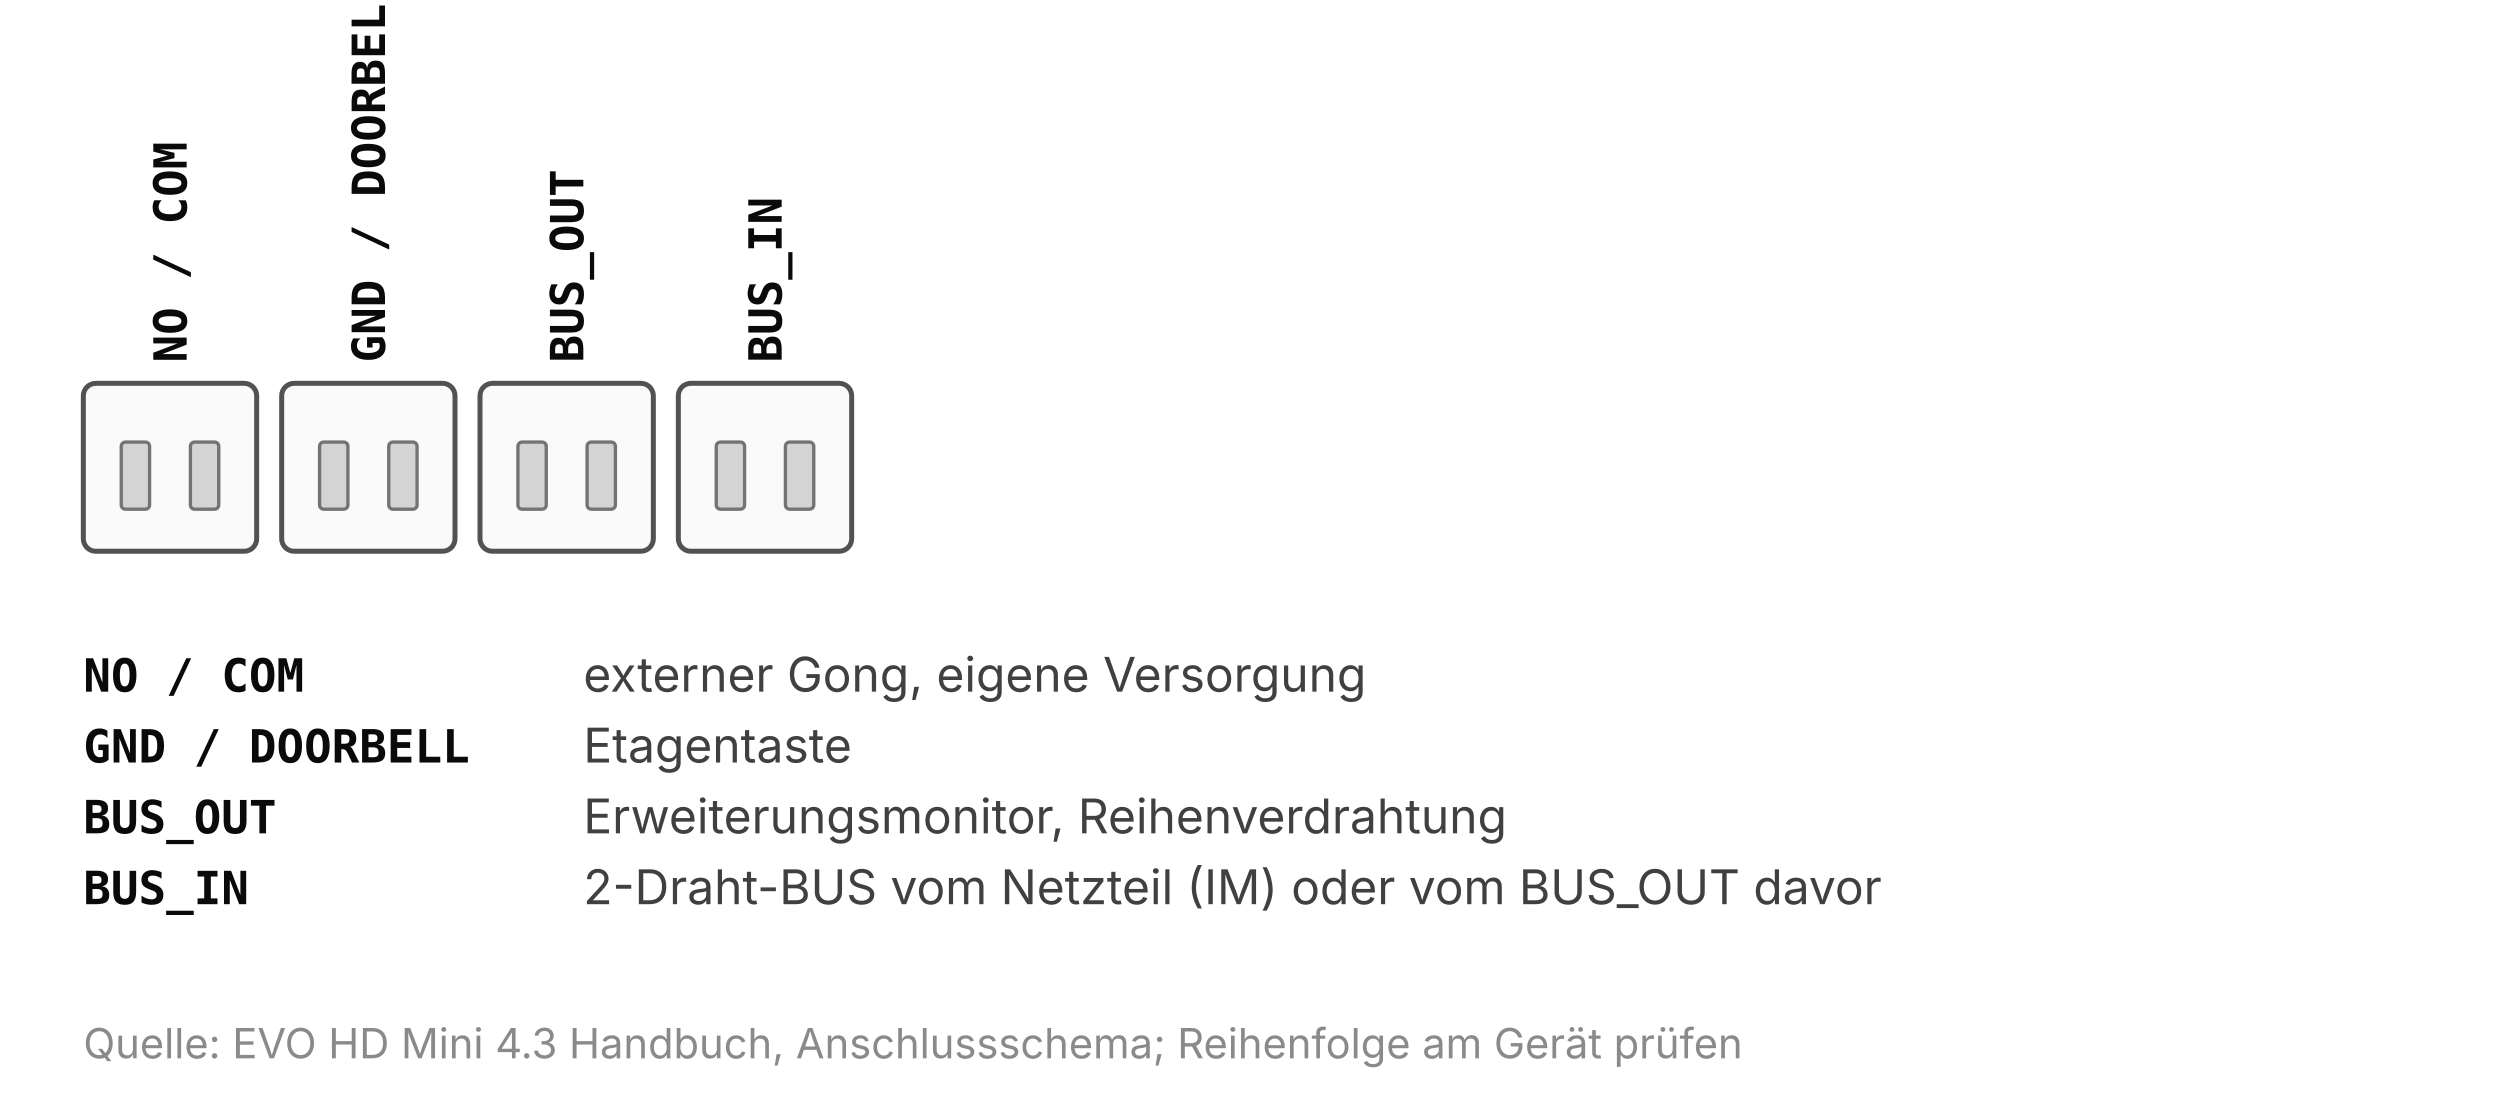
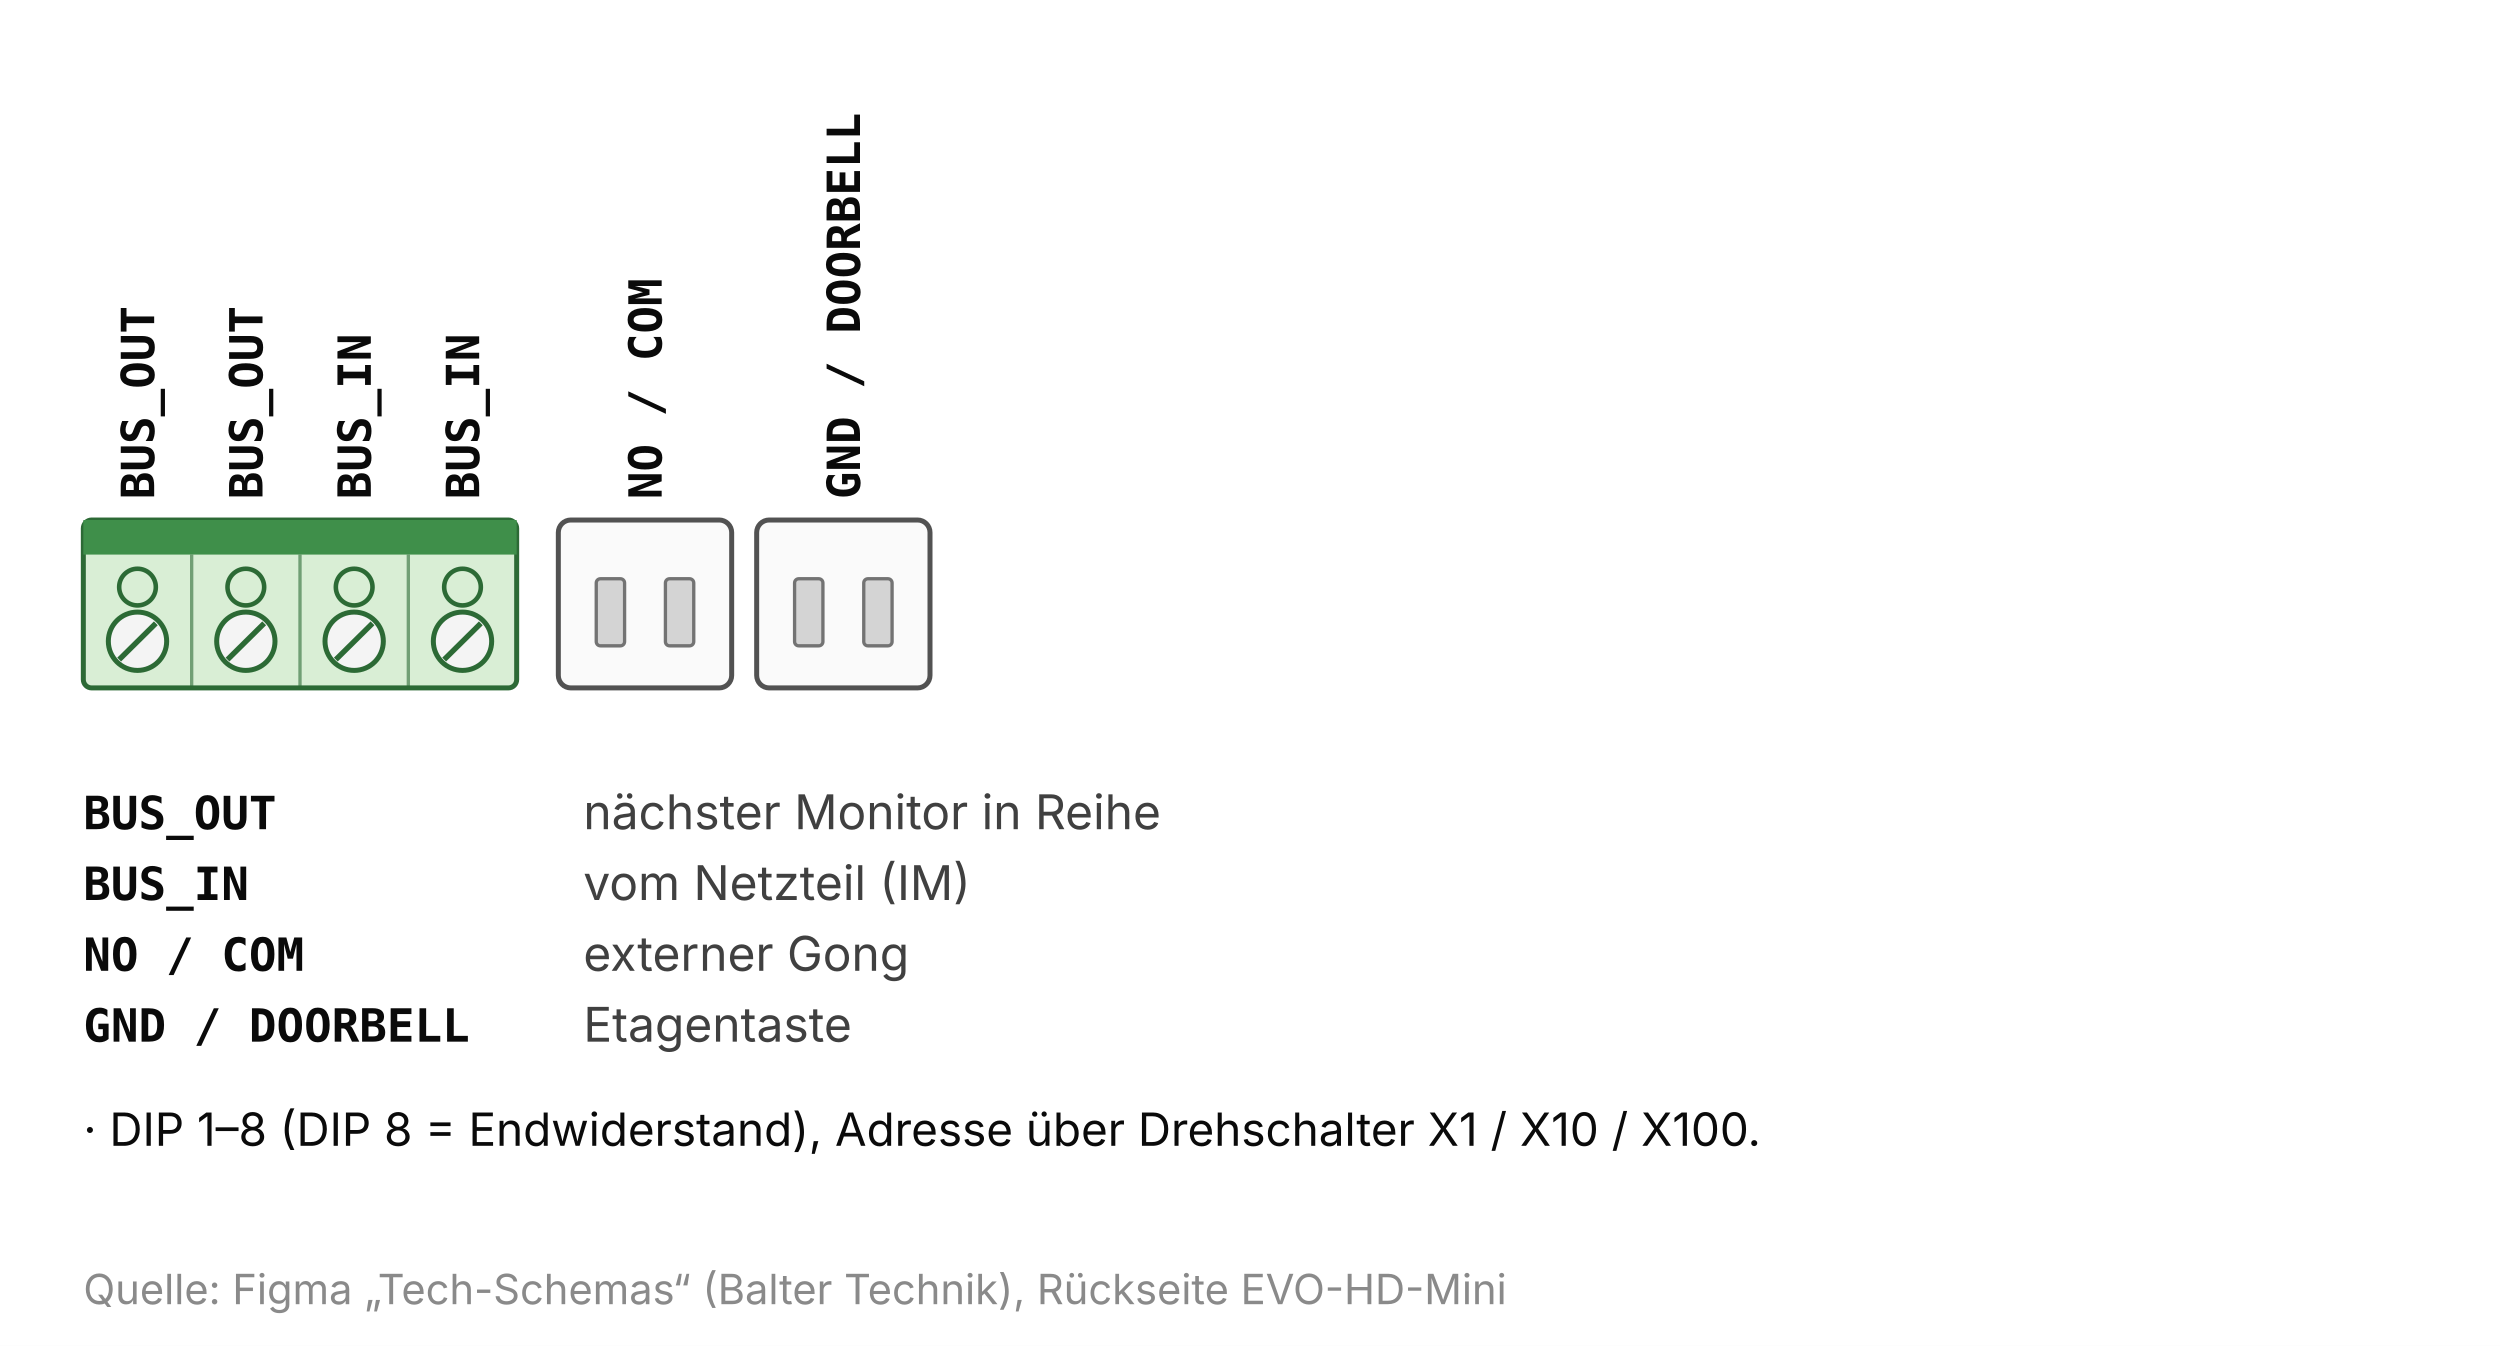
- <svg xmlns="http://www.w3.org/2000/svg" viewBox="0 0 600 264" role="img" aria-label="Klemmen EVO-HD-MINI-4.3M">
+ <svg xmlns="http://www.w3.org/2000/svg" viewBox="0 0 600 323" role="img" aria-label="Klemmen EVO-HD-MINI-4.3M">
  <rect width="100%" height="100%" fill="#fff" />
-   <rect x="20.0" y="92.0" width="41.6" height="40.3" rx="3" fill="#fafafa" stroke="#525252" stroke-width="1.2" />
-   <rect x="29.1" y="106.1" width="6.8" height="16.1" rx="1" fill="#d4d4d4" stroke="#737373" stroke-width=".8" />
-   <rect x="45.7" y="106.1" width="6.8" height="16.1" rx="1" fill="#d4d4d4" stroke="#737373" stroke-width=".8" />
-   <text transform="translate(44.8 87.0) rotate(-90)" font-family="'JetBrains Mono',ui-monospace,Menlo,monospace" font-size="11" font-weight="600" fill="#0a0a0a">NO / COM</text>
-   <rect x="67.6" y="92.0" width="41.6" height="40.3" rx="3" fill="#fafafa" stroke="#525252" stroke-width="1.2" />
-   <rect x="76.7" y="106.1" width="6.8" height="16.1" rx="1" fill="#d4d4d4" stroke="#737373" stroke-width=".8" />
-   <rect x="93.3" y="106.1" width="6.8" height="16.1" rx="1" fill="#d4d4d4" stroke="#737373" stroke-width=".8" />
-   <text transform="translate(92.4 87.0) rotate(-90)" font-family="'JetBrains Mono',ui-monospace,Menlo,monospace" font-size="11" font-weight="600" fill="#0a0a0a">GND / DOORBELL</text>
-   <rect x="115.2" y="92.0" width="41.6" height="40.3" rx="3" fill="#fafafa" stroke="#525252" stroke-width="1.2" />
-   <rect x="124.3" y="106.1" width="6.8" height="16.1" rx="1" fill="#d4d4d4" stroke="#737373" stroke-width=".8" />
-   <rect x="140.9" y="106.1" width="6.8" height="16.1" rx="1" fill="#d4d4d4" stroke="#737373" stroke-width=".8" />
-   <text transform="translate(140.0 87.0) rotate(-90)" font-family="'JetBrains Mono',ui-monospace,Menlo,monospace" font-size="11" font-weight="600" fill="#0a0a0a">BUS_OUT</text>
-   <rect x="162.8" y="92.0" width="41.6" height="40.3" rx="3" fill="#fafafa" stroke="#525252" stroke-width="1.2" />
-   <rect x="171.9" y="106.1" width="6.8" height="16.1" rx="1" fill="#d4d4d4" stroke="#737373" stroke-width=".8" />
-   <rect x="188.5" y="106.1" width="6.8" height="16.1" rx="1" fill="#d4d4d4" stroke="#737373" stroke-width=".8" />
-   <text transform="translate(187.6 87.0) rotate(-90)" font-family="'JetBrains Mono',ui-monospace,Menlo,monospace" font-size="11" font-weight="600" fill="#0a0a0a">BUS_IN</text>
-   <text x="20" y="166" font-family="'JetBrains Mono',ui-monospace,Menlo,monospace" font-size="11" font-weight="700" fill="#0a0a0a">NO / COM</text>
-   <text x="140" y="166" font-family="Inter,Arial,sans-serif" font-size="11.5" fill="#404040">externer Gong, eigene Versorgung</text>
-   <text x="20" y="183" font-family="'JetBrains Mono',ui-monospace,Menlo,monospace" font-size="11" font-weight="700" fill="#0a0a0a">GND / DOORBELL</text>
-   <text x="140" y="183" font-family="Inter,Arial,sans-serif" font-size="11.5" fill="#404040">Etagentaste</text>
-   <text x="20" y="200" font-family="'JetBrains Mono',ui-monospace,Menlo,monospace" font-size="11" font-weight="700" fill="#0a0a0a">BUS_OUT</text>
-   <text x="140" y="200" font-family="Inter,Arial,sans-serif" font-size="11.5" fill="#404040">Erweiterungsmonitor, Reihenverdrahtung</text>
-   <text x="20" y="217" font-family="'JetBrains Mono',ui-monospace,Menlo,monospace" font-size="11" font-weight="700" fill="#0a0a0a">BUS_IN</text>
-   <text x="140" y="217" font-family="Inter,Arial,sans-serif" font-size="11.5" fill="#404040">2-Draht-BUS vom Netzteil (IM) oder vom BUS_OUT davor</text>
-   <text x="20" y="254" font-family="Inter,Arial,sans-serif" font-size="10" fill="#8a8a8a">Quelle: EVO HD Mini 4.3 Handbuch, Anschlussschema; Reihenfolge am Gerät prüfen</text>
+   <rect x="20.0" y="124.8" width="104.0" height="40.3" rx="2" fill="#d9eed5" stroke="#2c6a35" stroke-width="1.2" />
+   <rect x="20.0" y="124.8" width="104.0" height="8.3" fill="#3f8f4a" />
+   <circle cx="33.0" cy="140.9" r="4.4" fill="none" stroke="#2c6a35" stroke-width="1.1" />
+   <circle cx="33.0" cy="153.9" r="7.0" fill="#f4f4f4" stroke="#2c6a35" stroke-width="1.2" />
+   <path d="M28.6 158.3L37.4 149.6" stroke="#2c6a35" stroke-width="1.3" />
+   <text transform="translate(37.0 119.8) rotate(-90)" font-family="'JetBrains Mono',ui-monospace,Menlo,monospace" font-size="11" font-weight="600" fill="#0a0a0a">BUS_OUT</text>
+   <circle cx="59.0" cy="140.9" r="4.4" fill="none" stroke="#2c6a35" stroke-width="1.1" />
+   <circle cx="59.0" cy="153.9" r="7.0" fill="#f4f4f4" stroke="#2c6a35" stroke-width="1.2" />
+   <path d="M54.6 158.3L63.4 149.6" stroke="#2c6a35" stroke-width="1.3" />
+   <path d="M46.0 133.1V165.1" stroke="#2c6a35" stroke-width=".8" opacity=".6" />
+   <text transform="translate(63.0 119.8) rotate(-90)" font-family="'JetBrains Mono',ui-monospace,Menlo,monospace" font-size="11" font-weight="600" fill="#0a0a0a">BUS_OUT</text>
+   <circle cx="85.0" cy="140.9" r="4.4" fill="none" stroke="#2c6a35" stroke-width="1.1" />
+   <circle cx="85.0" cy="153.9" r="7.0" fill="#f4f4f4" stroke="#2c6a35" stroke-width="1.2" />
+   <path d="M80.6 158.3L89.4 149.6" stroke="#2c6a35" stroke-width="1.3" />
+   <path d="M72.0 133.1V165.1" stroke="#2c6a35" stroke-width=".8" opacity=".6" />
+   <text transform="translate(89.0 119.8) rotate(-90)" font-family="'JetBrains Mono',ui-monospace,Menlo,monospace" font-size="11" font-weight="600" fill="#0a0a0a">BUS_IN</text>
+   <circle cx="111.0" cy="140.9" r="4.4" fill="none" stroke="#2c6a35" stroke-width="1.1" />
+   <circle cx="111.0" cy="153.9" r="7.0" fill="#f4f4f4" stroke="#2c6a35" stroke-width="1.2" />
+   <path d="M106.6 158.3L115.4 149.6" stroke="#2c6a35" stroke-width="1.3" />
+   <path d="M98.0 133.1V165.1" stroke="#2c6a35" stroke-width=".8" opacity=".6" />
+   <text transform="translate(115.0 119.8) rotate(-90)" font-family="'JetBrains Mono',ui-monospace,Menlo,monospace" font-size="11" font-weight="600" fill="#0a0a0a">BUS_IN</text>
+   <rect x="134.0" y="124.8" width="41.6" height="40.3" rx="3" fill="#fafafa" stroke="#525252" stroke-width="1.2" />
+   <rect x="143.1" y="138.9" width="6.8" height="16.1" rx="1" fill="#d4d4d4" stroke="#737373" stroke-width=".8" />
+   <rect x="159.7" y="138.9" width="6.8" height="16.1" rx="1" fill="#d4d4d4" stroke="#737373" stroke-width=".8" />
+   <text transform="translate(158.8 119.8) rotate(-90)" font-family="'JetBrains Mono',ui-monospace,Menlo,monospace" font-size="11" font-weight="600" fill="#0a0a0a">NO / COM</text>
+   <rect x="181.6" y="124.8" width="41.6" height="40.3" rx="3" fill="#fafafa" stroke="#525252" stroke-width="1.2" />
+   <rect x="190.7" y="138.9" width="6.8" height="16.1" rx="1" fill="#d4d4d4" stroke="#737373" stroke-width=".8" />
+   <rect x="207.3" y="138.9" width="6.8" height="16.1" rx="1" fill="#d4d4d4" stroke="#737373" stroke-width=".8" />
+   <text transform="translate(206.4 119.8) rotate(-90)" font-family="'JetBrains Mono',ui-monospace,Menlo,monospace" font-size="11" font-weight="600" fill="#0a0a0a">GND / DOORBELL</text>
+   <text x="20" y="199" font-family="'JetBrains Mono',ui-monospace,Menlo,monospace" font-size="11" font-weight="700" fill="#0a0a0a">BUS_OUT</text>
+   <text x="140" y="199" font-family="Inter,Arial,sans-serif" font-size="11.5" fill="#404040">nächster Monitor in Reihe</text>
+   <text x="20" y="216" font-family="'JetBrains Mono',ui-monospace,Menlo,monospace" font-size="11" font-weight="700" fill="#0a0a0a">BUS_IN</text>
+   <text x="140" y="216" font-family="Inter,Arial,sans-serif" font-size="11.5" fill="#404040">vom Netzteil (IM)</text>
+   <text x="20" y="233" font-family="'JetBrains Mono',ui-monospace,Menlo,monospace" font-size="11" font-weight="700" fill="#0a0a0a">NO / COM</text>
+   <text x="140" y="233" font-family="Inter,Arial,sans-serif" font-size="11.5" fill="#404040">externer Gong</text>
+   <text x="20" y="250" font-family="'JetBrains Mono',ui-monospace,Menlo,monospace" font-size="11" font-weight="700" fill="#0a0a0a">GND / DOORBELL</text>
+   <text x="140" y="250" font-family="Inter,Arial,sans-serif" font-size="11.5" fill="#404040">Etagentaste</text>
+   <text x="20" y="275" font-family="Inter,Arial,sans-serif" font-size="11" fill="#0a0a0a">· DIP 1–8 (DIP 8 = Endwiderstand), Adresse über Drehschalter X1 / X10 / X100.</text>
+   <text x="20" y="313" font-family="Inter,Arial,sans-serif" font-size="10" fill="#8a8a8a">Quelle: Figma „Tech-Schemas“ (Balter Technik), Rückseite EVO-HD-Mini</text>
</svg>
